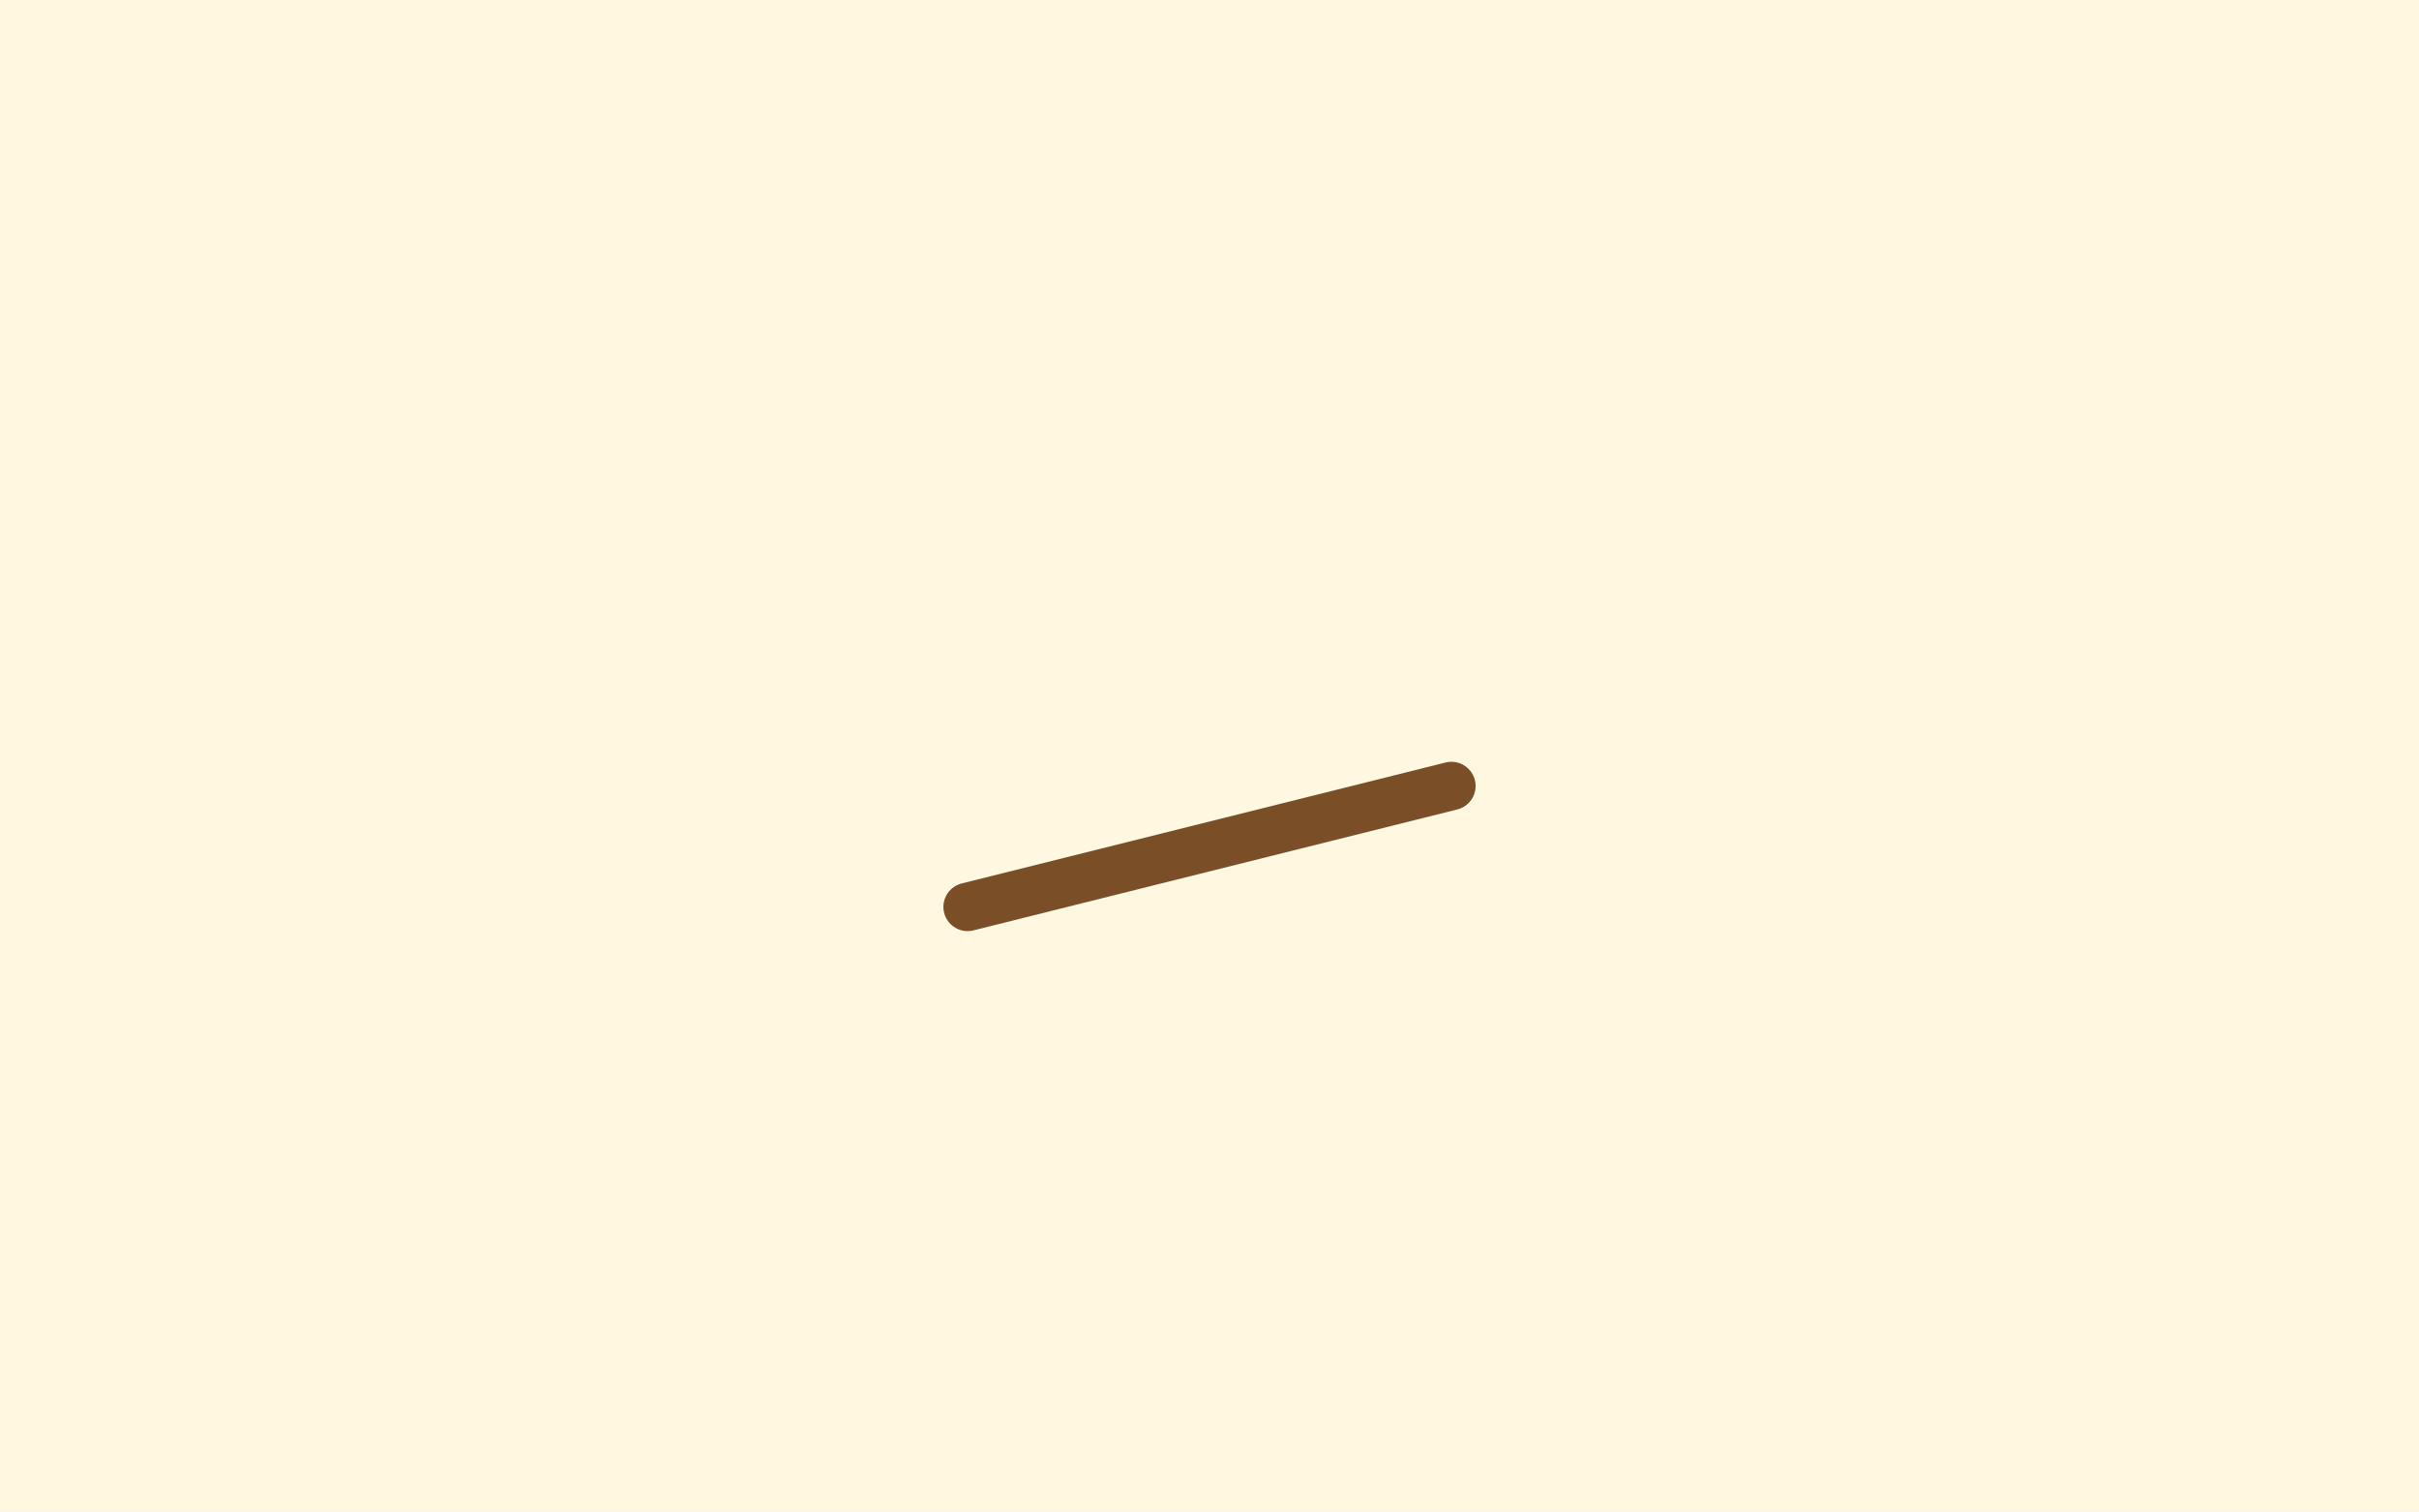
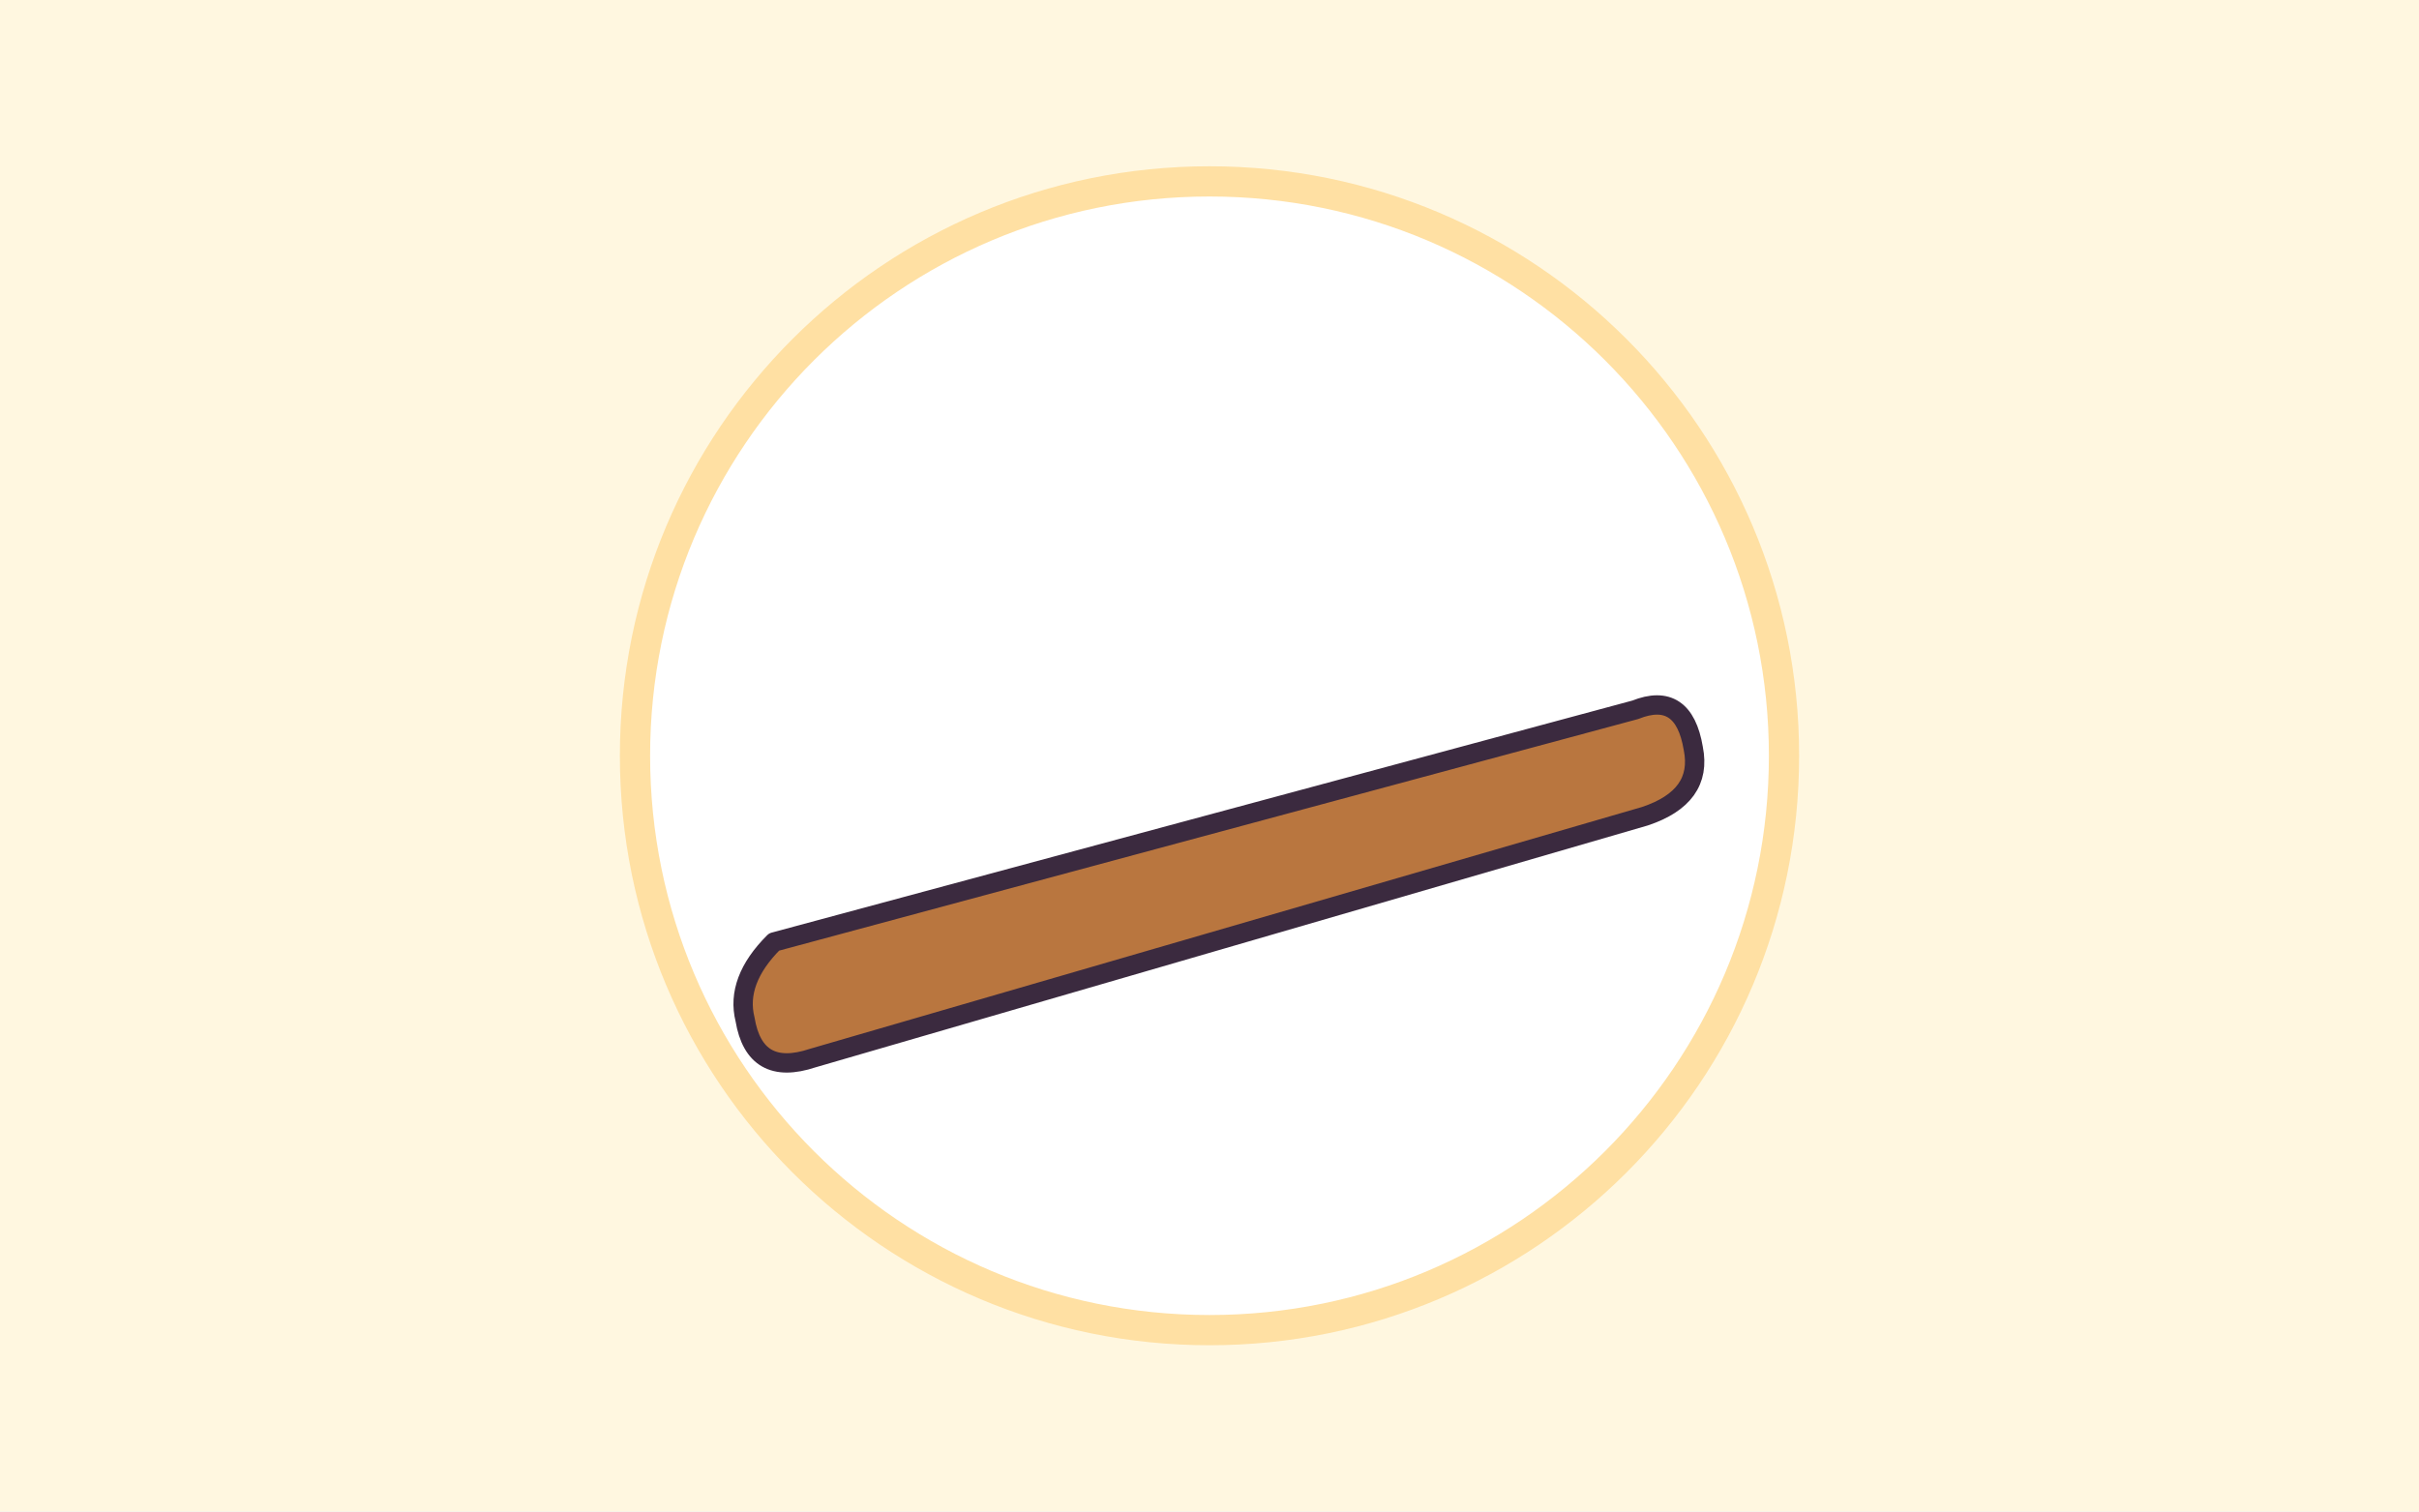
- <svg xmlns="http://www.w3.org/2000/svg" viewBox="0 0 800 500">
+ <svg xmlns="http://www.w3.org/2000/svg" width="800" height="500" viewBox="0 0 800 500">
+   <defs>
+     <linearGradient id="sky" x1="0" y1="0" x2="0" y2="1">
+       <stop offset="0" stop-color="#7fd0ff" />
+       <stop offset="1" stop-color="#e6f7ff" />
+     </linearGradient>
+     <linearGradient id="skyW" x1="0" y1="0" x2="0" y2="1">
+       <stop offset="0" stop-color="#a8e0b6" />
+       <stop offset="1" stop-color="#eaf8d8" />
+     </linearGradient>
+     <linearGradient id="skyE" x1="0" y1="0" x2="0" y2="1">
+       <stop offset="0" stop-color="#ffb88c" />
+       <stop offset="1" stop-color="#ffe9a8" />
+     </linearGradient>
+     <linearGradient id="hill1" x1="0" y1="0" x2="0" y2="1">
+       <stop offset="0" stop-color="#9be36b" />
+       <stop offset="1" stop-color="#5cbf4a" />
+     </linearGradient>
+     <linearGradient id="hill2" x1="0" y1="0" x2="0" y2="1">
+       <stop offset="0" stop-color="#7fd15a" />
+       <stop offset="1" stop-color="#3fa84a" />
+     </linearGradient>
+     <linearGradient id="hillFar" x1="0" y1="0" x2="0" y2="1">
+       <stop offset="0" stop-color="#b9ecb0" />
+       <stop offset="1" stop-color="#8fd69a" />
+     </linearGradient>
+     <radialGradient id="sunG">
+       <stop offset="0" stop-color="#fff6b0" />
+       <stop offset="1" stop-color="#ffd23f" />
+     </radialGradient>
+     <radialGradient id="shine" cx=".35" cy=".3" r=".8">
+       <stop offset="0" stop-color="#fff" stop-opacity=".55" />
+       <stop offset="1" stop-color="#fff" stop-opacity="0" />
+     </radialGradient>
+   </defs>
  <rect width="800" height="500" fill="#fff7e0" />
-   <path d="M320 300 L480 260" stroke="#7a4e26" stroke-width="16" stroke-linecap="round" />
+   <circle cx="400" cy="250" r="190" fill="#fff" stroke="#ffe0a3" stroke-width="10" />
+   <g transform="translate(400 270) scale(1.6)">
+     <path d="M-90 26 L88 -22 q10 -4 12 8 q2 10 -10 14 L-82 50 q-12 4 -14 -8 q-2 -8 6 -16z" fill="#b9763f" stroke="#3b2a3f" stroke-width="4" stroke-linejoin="round" stroke-linecap="round" />
+   </g>
</svg>
